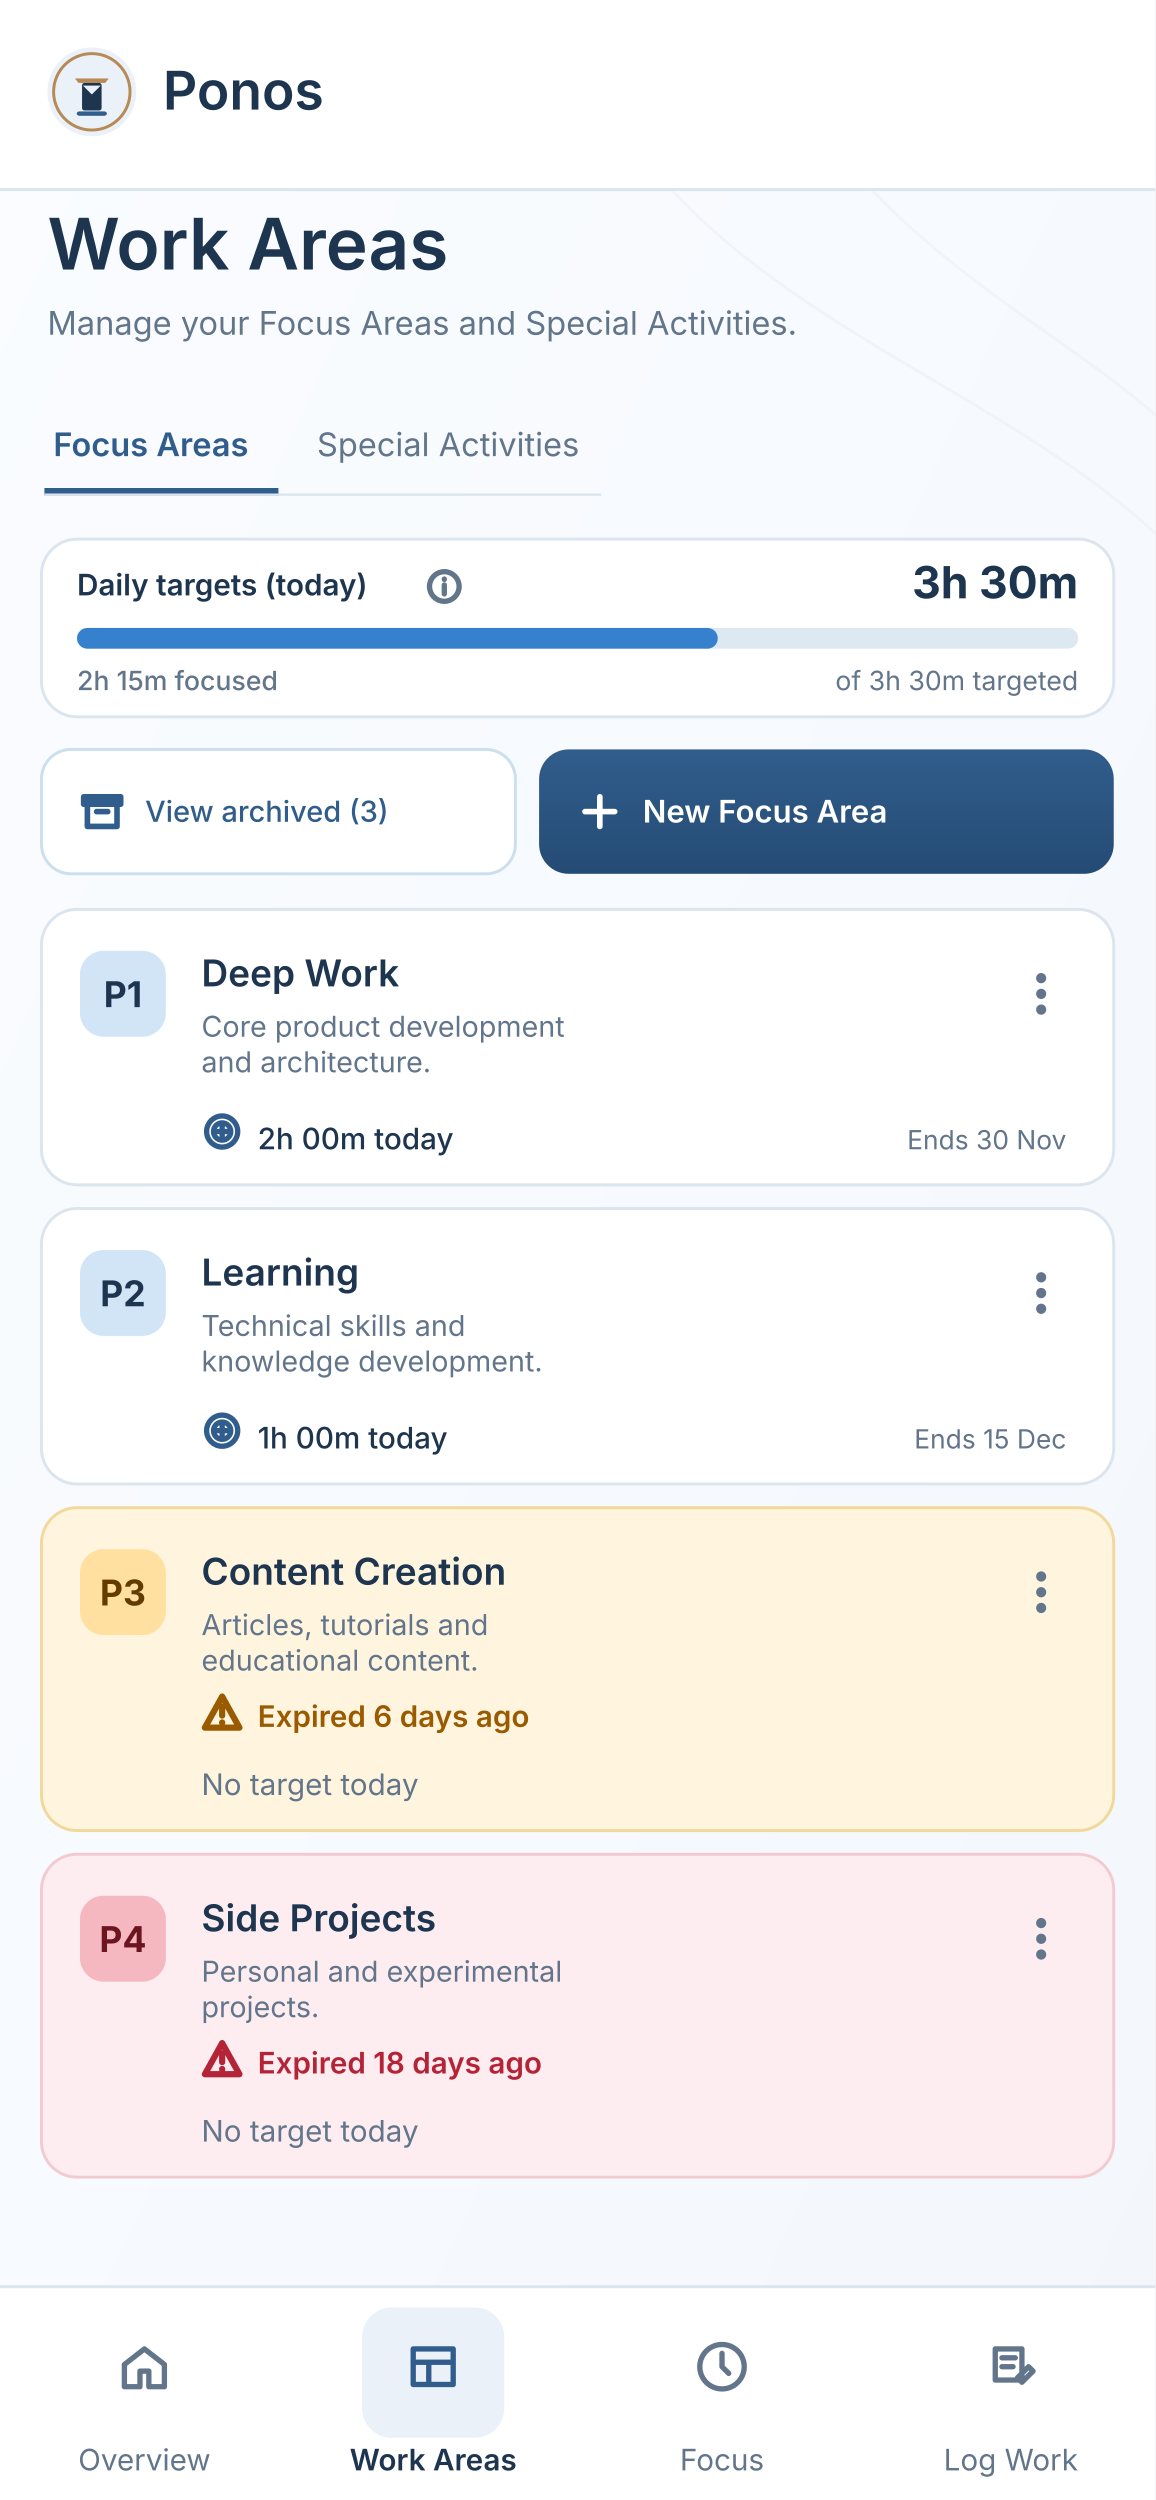
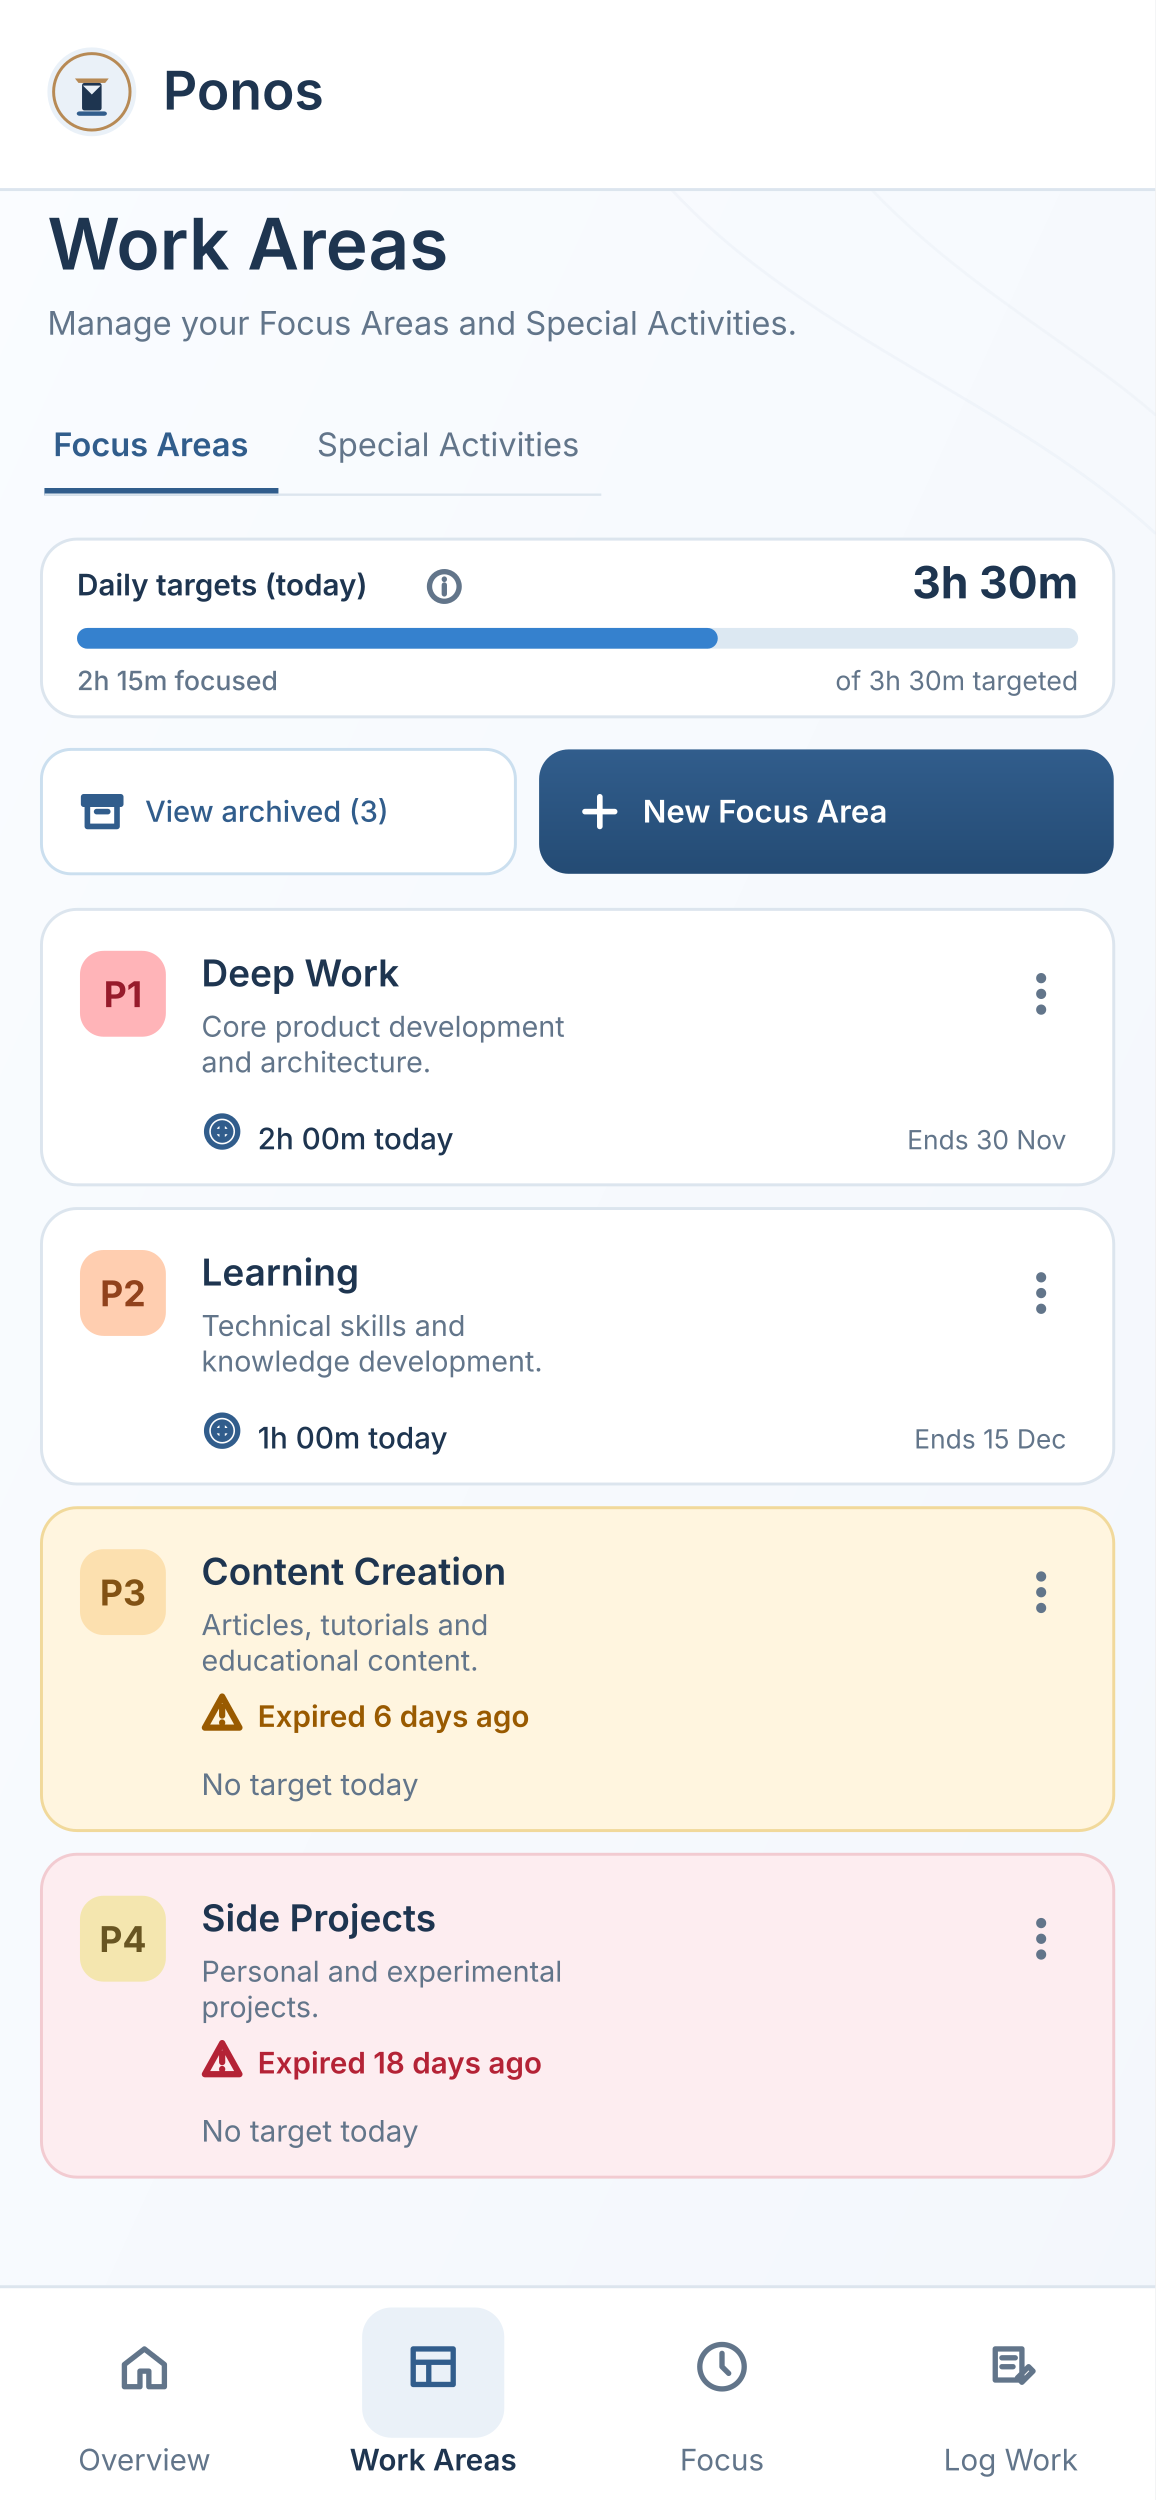
<svg xmlns="http://www.w3.org/2000/svg" width="390" height="844" viewBox="0 0 390 844">
  <defs>
    <linearGradient id="canvas" x1="0" y1="0" x2="1" y2="1">
      <stop offset="0%" stop-color="#FAFCFF" />
      <stop offset="100%" stop-color="#F3F7FC" />
    </linearGradient>
    <linearGradient id="blueBtn" x1="0" y1="0" x2="0" y2="1">
      <stop offset="0%" stop-color="#315D8C" />
      <stop offset="100%" stop-color="#244B74" />
    </linearGradient>
    <linearGradient id="railBG" x1="0" y1="0" x2="0" y2="1">
      <stop offset="0%" stop-color="#FFFFFF" />
      <stop offset="100%" stop-color="#F7FAFE" />
    </linearGradient>
  </defs>
  <g>
    <rect x="0" y="0" width="390" height="844" rx="0" fill="url(#canvas)" stroke="none" stroke-width="1" opacity="1" />
    <path d="M 190 0 C 220 100, 325 120, 390 180" stroke="#DCE5EE" stroke-width="1" fill="none" stroke-linecap="round" stroke-linejoin="round" opacity=".25" />
    <path d="M 255 0 C 280 75, 350 105, 390 140" stroke="#DCE5EE" stroke-width="1" fill="none" stroke-linecap="round" stroke-linejoin="round" opacity=".22" />
    <rect x="0" y="0" width="390" height="64" rx="0" fill="#FFFFFF" stroke="none" stroke-width="1" opacity="1" />
    <line x1="0" y1="64" x2="390" y2="64" stroke="#DCE5EE" stroke-width="1" opacity="1" />
    <circle cx="31" cy="31" r="15" fill="#EAF1F8" stroke="none" stroke-width="1" />
    <circle cx="31" cy="31" r="12.9" fill="none" stroke="#B78A55" stroke-width="1" />
    <path d="M 25.3 26.5 H 36.7 L 35.5 28 H 26.5 Z" stroke="none" stroke-width="0" fill="#B78A55" stroke-linecap="round" stroke-linejoin="round" />
    <rect x="27.7" y="28" width="6.6" height="9.3" rx="0.8" fill="#1E3550" stroke="none" stroke-width="1" opacity="1" />
    <path d="M 28 28.9 L 34 28.9 L 31 31.9 Z" stroke="none" stroke-width="0" fill="#EAF1F8" stroke-linecap="round" stroke-linejoin="round" />
    <rect x="25.9" y="37.6" width="10.2" height="1.5" rx="1" fill="#315D8C" stroke="none" stroke-width="1" opacity="1" />
    <text x="55" y="37" font-family="Inter,Arial,sans-serif" font-size="18" font-weight="600" fill="#1E3550" text-anchor="start" opacity="1">Ponos</text>
    <rect x="0" y="772" width="390" height="72" rx="0" fill="#FFFFFF" stroke="none" stroke-width="1" opacity="1" />
    <line x1="0" y1="772" x2="390" y2="772" stroke="#DCE5EE" stroke-width="1" opacity="1" />
    <g transform="translate(39.75 790) scale(0.75)">
      <path d="M 3 11 L 12 4 L 21 11 V 21 H 14 V 14 H 10 V 21 H 3 Z" fill="none" stroke="#62758A" stroke-width="2.4" stroke-linecap="round" stroke-linejoin="round" />
    </g>
    <text x="48.75" y="834" font-family="Inter,Arial,sans-serif" font-size="10" font-weight="400" fill="#62758A" text-anchor="middle" opacity="1">Overview</text>
    <rect x="122.25" y="779" width="48" height="44" rx="10" fill="#EAF1F8" stroke="none" stroke-width="1" opacity="1" />
    <g transform="translate(137.25 790) scale(0.75)">
      <path d="M 3 4 H 21 V 20 H 3 Z M 3 10 H 21 M 10 10 V 20" fill="none" stroke="#315D8C" stroke-width="2.4" stroke-linecap="round" stroke-linejoin="round" />
    </g>
    <text x="146.25" y="834" font-family="Inter,Arial,sans-serif" font-size="10" font-weight="600" fill="#1E3550" text-anchor="middle" opacity="1">Work Areas</text>
    <g transform="translate(234.75 790) scale(0.75)">
      <path d="M 12 2 A 10 10 0 1 1 12 22 A 10 10 0 1 1 12 2 M 12 6 V 12 L 15 15" fill="none" stroke="#62758A" stroke-width="2.4" stroke-linecap="round" stroke-linejoin="round" />
    </g>
    <text x="243.75" y="834" font-family="Inter,Arial,sans-serif" font-size="10" font-weight="400" fill="#62758A" text-anchor="middle" opacity="1">Focus</text>
    <g transform="translate(332.25 790) scale(0.75)">
      <path d="M 5 4 H 17 V 18 H 5 Z M 8 8 H 14 M 8 12 H 13 M 15 17 L 20 12 L 22 14 L 17 19 Z" fill="none" stroke="#62758A" stroke-width="2.4" stroke-linecap="round" stroke-linejoin="round" />
    </g>
    <text x="341.25" y="834" font-family="Inter,Arial,sans-serif" font-size="10" font-weight="400" fill="#62758A" text-anchor="middle" opacity="1">Log Work</text>
    <text x="16" y="91" font-family="Inter,Arial,sans-serif" font-size="24" font-weight="600" fill="#1E3550" text-anchor="start" opacity="1">Work Areas</text>
    <text x="16" y="113" font-family="Inter,Arial,sans-serif" font-size="11" font-weight="400" fill="#62758A" text-anchor="start" opacity="1">Manage your Focus Areas and Special Activities.</text>
    <text x="18" y="154" font-family="Inter,Arial,sans-serif" font-size="11" font-weight="600" fill="#315D8C" text-anchor="start" opacity="1">Focus Areas</text>
    <text x="107" y="154" font-family="Inter,Arial,sans-serif" font-size="11" font-weight="400" fill="#62758A" text-anchor="start" opacity="1">Special Activities</text>
    <line x1="15" y1="166" x2="94" y2="166" stroke="#315D8C" stroke-width="2.5" opacity="1" />
    <line x1="15" y1="167" x2="203" y2="167" stroke="#DCE5EE" stroke-width="0.8" opacity="1" />
    <rect x="14" y="182" width="362" height="60" rx="12" fill="#FFFFFF" stroke="#DCE5EE" stroke-width="1" opacity="1" />
    <text x="26" y="201" font-family="Inter,Arial,sans-serif" font-size="10" font-weight="600" fill="#1E3550" text-anchor="start" opacity="1">Daily targets (today)</text>
    <g transform="translate(144 192) scale(0.5)">
      <path d="M 12 2 A 10 10 0 1 1 12 22 A 10 10 0 1 1 12 2 M 12 11 V 17 M 12 7 V 7.2" fill="none" stroke="#62758A" stroke-width="3.6" stroke-linecap="round" stroke-linejoin="round" />
    </g>
    <text x="364" y="202" font-family="Inter,Arial,sans-serif" font-size="15" font-weight="700" fill="#1E3550" text-anchor="end" opacity="1">3h 30m</text>
    <rect x="26" y="212" width="338" height="7" rx="3.5" fill="#DCE8F2" stroke="none" stroke-width="1" opacity="1" />
    <rect x="26" y="212" width="216.32" height="7" rx="3.5" fill="#3581CE" stroke="none" stroke-width="1" opacity="1" />
    <text x="26" y="233" font-family="Inter,Arial,sans-serif" font-size="9" font-weight="500" fill="#62758A" text-anchor="start" opacity="1">2h 15m focused</text>
    <text x="364" y="233" font-family="Inter,Arial,sans-serif" font-size="9" font-weight="400" fill="#62758A" text-anchor="end" opacity="1">of 3h 30m targeted</text>
    <rect x="14" y="253" width="160" height="42" rx="10" fill="#FFFFFF" stroke="#CBDFEF" stroke-width="1" opacity="1" />
    <g transform="translate(27 266.5) scale(0.625)">
      <path d="M 4 7 H 20 V 20 H 4 Z M 2 4 H 22 V 8 H 2 Z M 9 12 H 15" fill="none" stroke="#315D8C" stroke-width="3.04" stroke-linecap="round" stroke-linejoin="round" />
    </g>
    <text x="49" y="277.43" font-family="Inter,Arial,sans-serif" font-size="9.8" font-weight="500" fill="#315D8C" text-anchor="start" opacity="1">View archived (3)</text>
    <rect x="182" y="253" width="194" height="42" rx="10" fill="url(#blueBtn)" stroke="none" stroke-width="1" opacity="1" />
    <g transform="translate(195 266.5) scale(0.625)">
      <path d="M 12 4 V 20 M 4 12 H 20" fill="none" stroke="#FFFFFF" stroke-width="3.04" stroke-linecap="round" stroke-linejoin="round" />
    </g>
    <text x="217" y="277.675" font-family="Inter,Arial,sans-serif" font-size="10.5" font-weight="600" fill="#FFFFFF" text-anchor="start" opacity="1">New Focus Area</text>
    <rect x="14" y="307" width="362" height="93" rx="12" fill="#FFFFFF" stroke="#DCE5EE" stroke-width="1" opacity="1" />
-     <rect x="27" y="321" width="29" height="29" rx="8" fill="#D1E5F7" stroke="none" stroke-width="1" opacity="1" />
-     <text x="41.5" y="340" font-family="Inter,Arial,sans-serif" font-size="12" font-weight="700" fill="#1E3550" text-anchor="middle" opacity="1">P1</text>
+     <rect x="27" y="321" width="29" height="29" rx="8" fill="#FFB4B8" stroke="none" stroke-width="1" opacity="1" />
+     <text x="41.5" y="340" font-family="Inter,Arial,sans-serif" font-size="12" font-weight="700" fill="#971B2B" text-anchor="middle" opacity="1">P1</text>
    <text x="68" y="333" font-family="Inter,Arial,sans-serif" font-size="12.5" font-weight="600" fill="#1E3550" text-anchor="start" opacity="1">Deep Work</text>
    <text x="68" y="350" font-family="Inter,Arial,sans-serif" font-size="9.7" font-weight="400" fill="#62758A" text-anchor="start" opacity="1">Core product development</text>
    <text x="68" y="362" font-family="Inter,Arial,sans-serif" font-size="9.7" font-weight="400" fill="#62758A" text-anchor="start" opacity="1">and architecture.</text>
    <g transform="translate(343 327) scale(0.708333)">
      <path d="M 12 4.5 L 12 4.6 M 12 12 L 12 12.1 M 12 19.5 L 12 19.6" fill="none" stroke="#62758A" stroke-width="4.8" stroke-linecap="round" stroke-linejoin="round" />
    </g>
    <g transform="translate(68 375) scale(0.583333)">
      <path d="M 12 3 A 9 9 0 1 1 12 21 A 9 9 0 1 1 12 3 M 12 7 A 5 5 0 1 1 12 17 A 5 5 0 1 1 12 7 M 12 9 V 15 M 9 12 H 15" fill="none" stroke="#315D8C" stroke-width="3.086" stroke-linecap="round" stroke-linejoin="round" />
    </g>
    <text x="87" y="388" font-family="Inter,Arial,sans-serif" font-size="10" font-weight="500" fill="#1E3550" text-anchor="start" opacity="1">2h 00m today</text>
    <text x="360" y="388" font-family="Inter,Arial,sans-serif" font-size="8.9" font-weight="400" fill="#62758A" text-anchor="end" opacity="1">Ends 30 Nov</text>
    <rect x="14" y="408" width="362" height="93" rx="12" fill="#FFFFFF" stroke="#DCE5EE" stroke-width="1" opacity="1" />
-     <rect x="27" y="422" width="29" height="29" rx="8" fill="#D1E5F7" stroke="none" stroke-width="1" opacity="1" />
-     <text x="41.5" y="441" font-family="Inter,Arial,sans-serif" font-size="12" font-weight="700" fill="#1E3550" text-anchor="middle" opacity="1">P2</text>
+     <rect x="27" y="422" width="29" height="29" rx="8" fill="#FFCEB0" stroke="none" stroke-width="1" opacity="1" />
+     <text x="41.5" y="441" font-family="Inter,Arial,sans-serif" font-size="12" font-weight="700" fill="#91421C" text-anchor="middle" opacity="1">P2</text>
    <text x="68" y="434" font-family="Inter,Arial,sans-serif" font-size="12.5" font-weight="600" fill="#1E3550" text-anchor="start" opacity="1">Learning</text>
    <text x="68" y="451" font-family="Inter,Arial,sans-serif" font-size="9.7" font-weight="400" fill="#62758A" text-anchor="start" opacity="1">Technical skills and</text>
    <text x="68" y="463" font-family="Inter,Arial,sans-serif" font-size="9.7" font-weight="400" fill="#62758A" text-anchor="start" opacity="1">knowledge development.</text>
    <g transform="translate(343 428) scale(0.708333)">
      <path d="M 12 4.5 L 12 4.6 M 12 12 L 12 12.1 M 12 19.5 L 12 19.6" fill="none" stroke="#62758A" stroke-width="4.8" stroke-linecap="round" stroke-linejoin="round" />
    </g>
    <g transform="translate(68 476) scale(0.583333)">
      <path d="M 12 3 A 9 9 0 1 1 12 21 A 9 9 0 1 1 12 3 M 12 7 A 5 5 0 1 1 12 17 A 5 5 0 1 1 12 7 M 12 9 V 15 M 9 12 H 15" fill="none" stroke="#315D8C" stroke-width="3.086" stroke-linecap="round" stroke-linejoin="round" />
    </g>
    <text x="87" y="489" font-family="Inter,Arial,sans-serif" font-size="10" font-weight="500" fill="#1E3550" text-anchor="start" opacity="1">1h 00m today</text>
    <text x="360" y="489" font-family="Inter,Arial,sans-serif" font-size="8.9" font-weight="400" fill="#62758A" text-anchor="end" opacity="1">Ends 15 Dec</text>
    <rect x="14" y="509" width="362" height="109" rx="12" fill="#FFF5DF" stroke="#F1D99B" stroke-width="1" opacity="1" />
-     <rect x="27" y="523" width="29" height="29" rx="8" fill="#FFE0A1" stroke="none" stroke-width="1" opacity="1" />
-     <text x="41.5" y="542" font-family="Inter,Arial,sans-serif" font-size="12" font-weight="700" fill="#633B00" text-anchor="middle" opacity="1">P3</text>
+     <rect x="27" y="523" width="29" height="29" rx="8" fill="#FCE0AF" stroke="none" stroke-width="1" opacity="1" />
+     <text x="41.5" y="542" font-family="Inter,Arial,sans-serif" font-size="12" font-weight="700" fill="#825214" text-anchor="middle" opacity="1">P3</text>
    <text x="68" y="535" font-family="Inter,Arial,sans-serif" font-size="12.5" font-weight="600" fill="#1E3550" text-anchor="start" opacity="1">Content Creation</text>
    <text x="68" y="552" font-family="Inter,Arial,sans-serif" font-size="9.7" font-weight="400" fill="#62758A" text-anchor="start" opacity="1">Articles, tutorials and</text>
    <text x="68" y="564" font-family="Inter,Arial,sans-serif" font-size="9.7" font-weight="400" fill="#62758A" text-anchor="start" opacity="1">educational content.</text>
    <g transform="translate(343 529) scale(0.708333)">
      <path d="M 12 4.5 L 12 4.6 M 12 12 L 12 12.1 M 12 19.5 L 12 19.6" fill="none" stroke="#62758A" stroke-width="4.8" stroke-linecap="round" stroke-linejoin="round" />
    </g>
    <g transform="translate(68 571) scale(0.583333)">
      <path d="M 12 3 L 22 21 H 2 Z M 12 9 V 14 M 12 18 L 12 18.2" fill="none" stroke="#995A00" stroke-width="3.6" stroke-linecap="round" stroke-linejoin="round" />
    </g>
    <text x="87" y="583" font-family="Inter,Arial,sans-serif" font-size="10" font-weight="600" fill="#995A00" text-anchor="start" opacity="1">Expired 6 days ago</text>
    <text x="68" y="606" font-family="Inter,Arial,sans-serif" font-size="10" font-weight="400" fill="#62758A" text-anchor="start" opacity="1">No target today</text>
    <rect x="14" y="626" width="362" height="109" rx="12" fill="#FDEDF0" stroke="#F2CBD1" stroke-width="1" opacity="1" />
-     <rect x="27" y="640" width="29" height="29" rx="8" fill="#F5B7C0" stroke="none" stroke-width="1" opacity="1" />
-     <text x="41.5" y="659" font-family="Inter,Arial,sans-serif" font-size="12" font-weight="700" fill="#6C1520" text-anchor="middle" opacity="1">P4</text>
+     <rect x="27" y="640" width="29" height="29" rx="8" fill="#F4E6AF" stroke="none" stroke-width="1" opacity="1" />
+     <text x="41.5" y="659" font-family="Inter,Arial,sans-serif" font-size="12" font-weight="700" fill="#685522" text-anchor="middle" opacity="1">P4</text>
    <text x="68" y="652" font-family="Inter,Arial,sans-serif" font-size="12.5" font-weight="600" fill="#1E3550" text-anchor="start" opacity="1">Side Projects</text>
    <text x="68" y="669" font-family="Inter,Arial,sans-serif" font-size="9.7" font-weight="400" fill="#62758A" text-anchor="start" opacity="1">Personal and experimental</text>
    <text x="68" y="681" font-family="Inter,Arial,sans-serif" font-size="9.7" font-weight="400" fill="#62758A" text-anchor="start" opacity="1">projects.</text>
    <g transform="translate(343 646) scale(0.708333)">
      <path d="M 12 4.5 L 12 4.6 M 12 12 L 12 12.1 M 12 19.5 L 12 19.6" fill="none" stroke="#62758A" stroke-width="4.8" stroke-linecap="round" stroke-linejoin="round" />
    </g>
    <g transform="translate(68 688) scale(0.583333)">
      <path d="M 12 3 L 22 21 H 2 Z M 12 9 V 14 M 12 18 L 12 18.2" fill="none" stroke="#B42336" stroke-width="3.6" stroke-linecap="round" stroke-linejoin="round" />
    </g>
    <text x="87" y="700" font-family="Inter,Arial,sans-serif" font-size="10" font-weight="600" fill="#B42336" text-anchor="start" opacity="1">Expired 18 days ago</text>
    <text x="68" y="723" font-family="Inter,Arial,sans-serif" font-size="10" font-weight="400" fill="#62758A" text-anchor="start" opacity="1">No target today</text>
  </g>
</svg>
